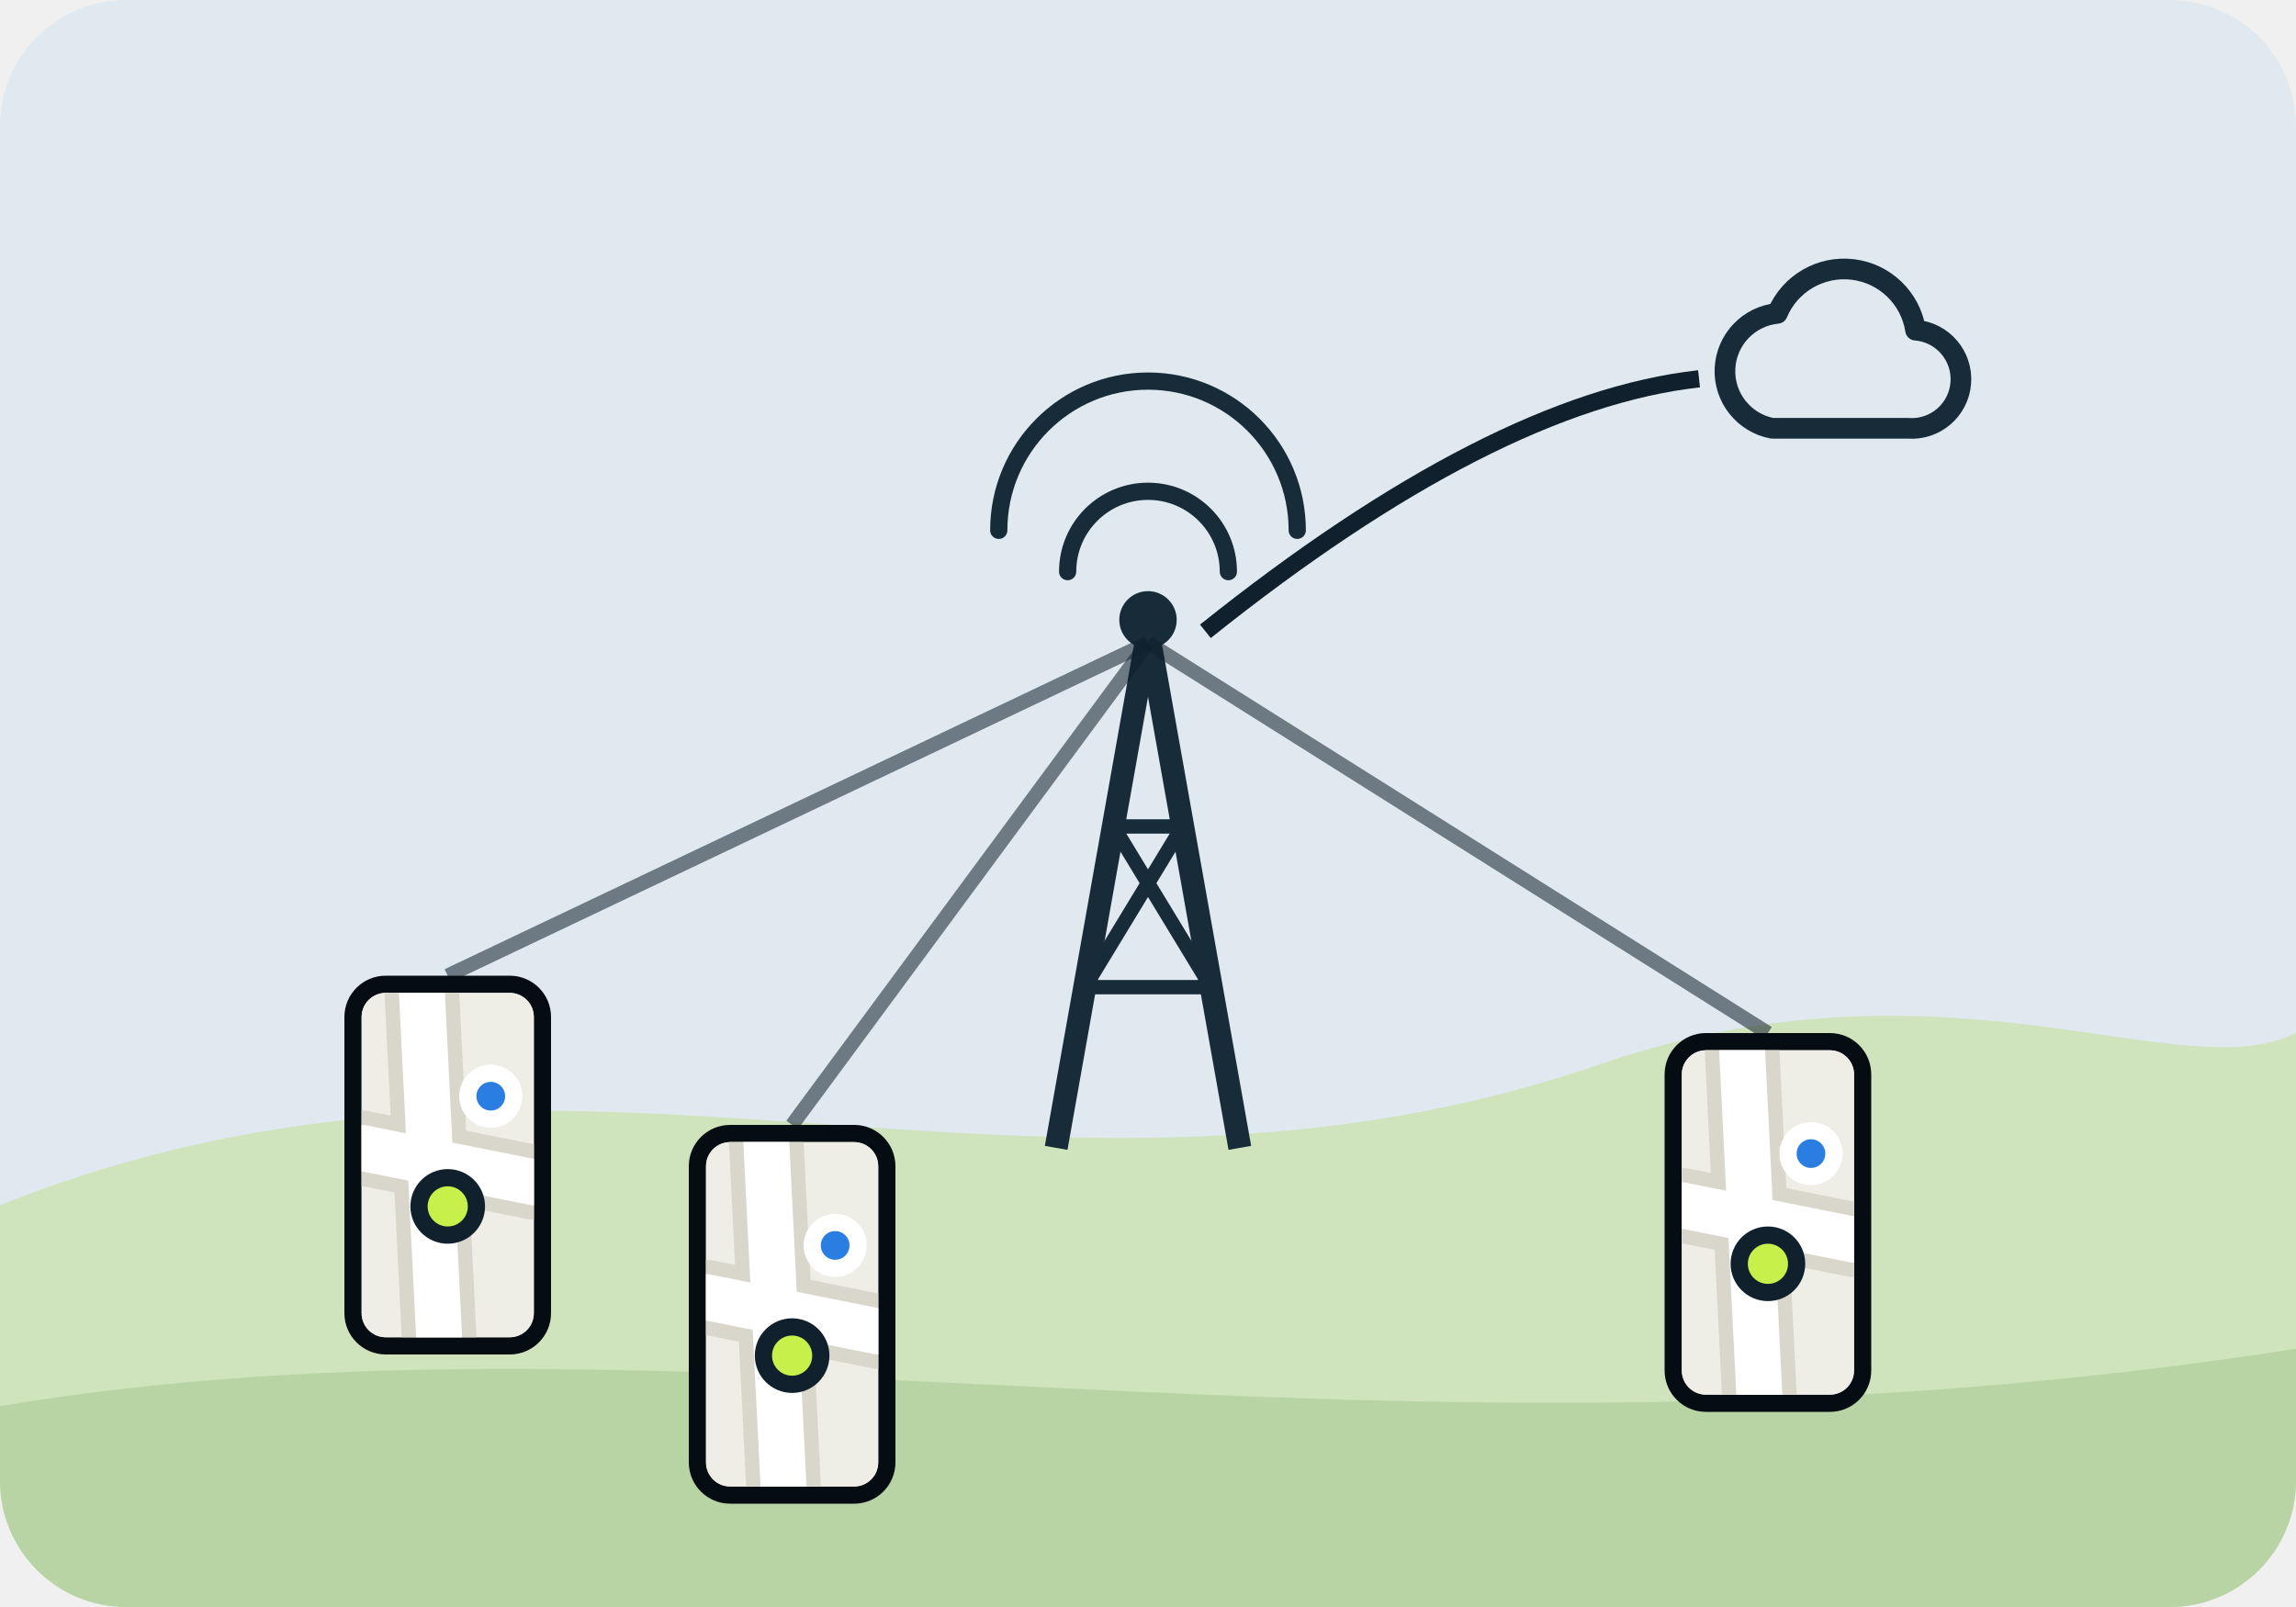
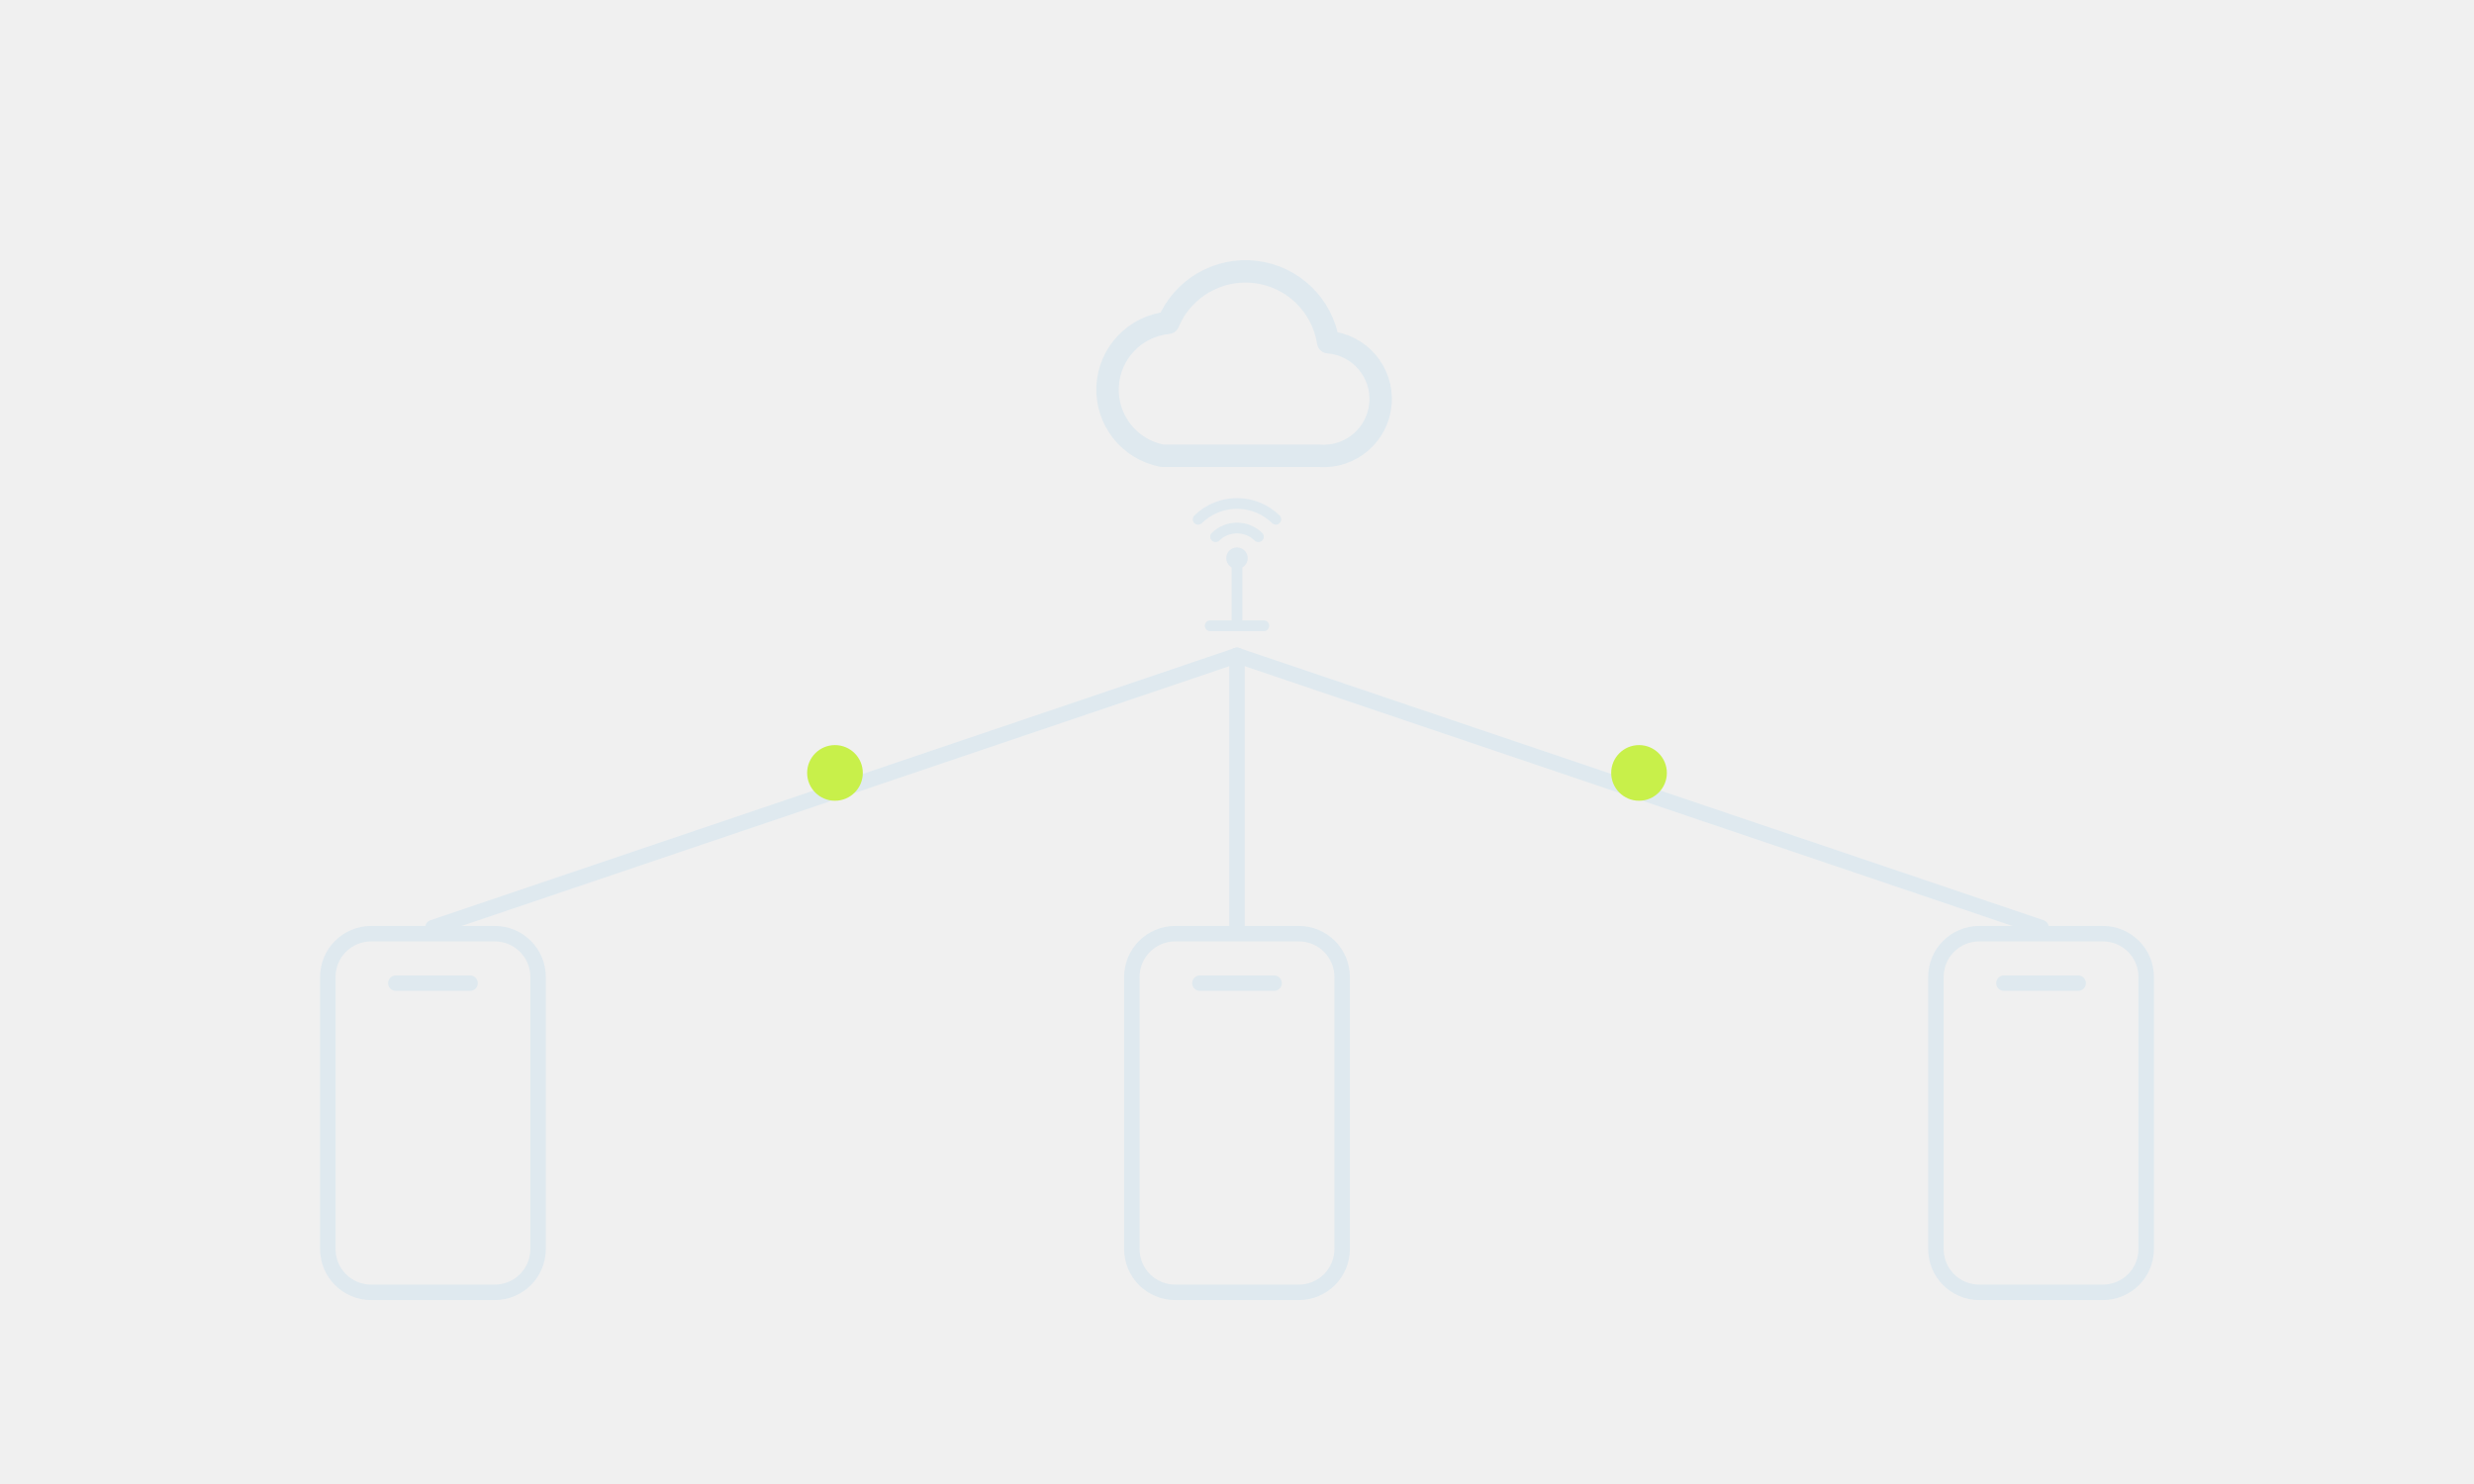
- <svg xmlns="http://www.w3.org/2000/svg" viewBox="0 0 400 280" width="400" height="280">
-   <defs>
-     <clipPath id="card1">
-       <rect width="400" height="280" rx="22" />
-     </clipPath>
-     <clipPath id="screen2">
-       <rect x="63" y="173" width="30" height="60" rx="4.2" />
-     </clipPath>
-     <clipPath id="map3">
-       <rect x="63" y="173" width="30" height="60" />
-     </clipPath>
-     <clipPath id="screen4">
-       <rect x="123" y="199" width="30" height="60" rx="4.2" />
-     </clipPath>
-     <clipPath id="map5">
-       <rect x="123" y="199" width="30" height="60" />
-     </clipPath>
-     <clipPath id="screen6">
-       <rect x="293" y="183" width="30" height="60" rx="4.2" />
-     </clipPath>
-     <clipPath id="map7">
-       <rect x="293" y="183" width="30" height="60" />
-     </clipPath>
-   </defs>
-   <g clip-path="url(#card1)">
-     <rect x="0" y="0" width="400" height="280" rx="0" fill="#dfe9ef" />
-     <path d="M0 210 C100.0 170 180.0 220 280.0 185 C340.0 165 380.0 190 400 180 V280 H0 Z" fill="#cfe3bd" />
-     <path d="M0 245 C120.0 225 240.0 260 400 235 V280 H0 Z" fill="#b9d4a4" />
-     <path d="M184 200 L200 110 L216 200" fill="none" stroke="#172b39" stroke-width="4" stroke-linejoin="round" />
-     <path d="M189 172 L211 172 M194 144 L206 144 M189 172 L206 144 M211 172 L194 144" fill="none" stroke="#172b39" stroke-width="2.5" />
-     <circle cx="200" cy="108" r="5" fill="#172b39" />
-     <path d="M186 99.6 A14 14 0 0 1 214 99.6" fill="none" stroke="#172b39" stroke-width="3" stroke-linecap="round" />
-     <path d="M174 92.4 A26 26 0 0 1 226 92.4" fill="none" stroke="#172b39" stroke-width="3" stroke-linecap="round" />
-     <g transform="translate(293.0 33.0) scale(2.25)">
-       <path d="M7 18.5h10.5a3.8 3.8 0 0 0 .6-7.6a5.6 5.6 0 0 0-10.7-1.3a4.5 4.5 0 0 0-.4 8.9z" fill="none" stroke="#172b39" stroke-width="1.6" stroke-linecap="round" stroke-linejoin="round" />
-     </g>
-     <path d="M210 110 Q260 70 296 66" fill="none" stroke="#10202c" stroke-width="3" />
-     <path d="M78 170 L200 112" fill="none" stroke="#10202c" stroke-width="2.5" stroke-opacity="0.55" />
-     <rect x="60" y="170" width="36" height="66" rx="7.2" fill="#050c12" />
-     <g clip-path="url(#screen2)">
-       <rect x="63" y="173" width="30" height="60" rx="0" fill="#eeede6" />
-       <g clip-path="url(#map3)">
-         <rect x="63" y="173" width="30" height="60" rx="0" fill="#eeede6" />
-         <path d="M63 200.0 L93 206.0" fill="none" stroke="#d9d6cc" stroke-width="13" stroke-linecap="round" />
-         <path d="M73.5 173 L76.5 233" fill="none" stroke="#d9d6cc" stroke-width="13" stroke-linecap="round" />
-         <path d="M63 200.0 L93 206.0" fill="none" stroke="#ffffff" stroke-width="8" stroke-linecap="round" />
-         <path d="M73.5 173 L76.5 233" fill="none" stroke="#ffffff" stroke-width="8" stroke-linecap="round" />
-       </g>
-       <circle cx="78.0" cy="210.2" r="5" fill="#c8f04a" stroke="#10202c" stroke-width="3" />
-       <circle cx="85.5" cy="191.0" r="4" fill="#2a7de1" stroke="#ffffff" stroke-width="3" />
-     </g>
-     <path d="M138 196 L200 112" fill="none" stroke="#10202c" stroke-width="2.5" stroke-opacity="0.55" />
-     <rect x="120" y="196" width="36" height="66" rx="7.2" fill="#050c12" />
-     <g clip-path="url(#screen4)">
-       <rect x="123" y="199" width="30" height="60" rx="0" fill="#eeede6" />
-       <g clip-path="url(#map5)">
-         <rect x="123" y="199" width="30" height="60" rx="0" fill="#eeede6" />
-         <path d="M123 226.0 L153 232.0" fill="none" stroke="#d9d6cc" stroke-width="13" stroke-linecap="round" />
-         <path d="M133.5 199 L136.5 259" fill="none" stroke="#d9d6cc" stroke-width="13" stroke-linecap="round" />
-         <path d="M123 226.0 L153 232.0" fill="none" stroke="#ffffff" stroke-width="8" stroke-linecap="round" />
-         <path d="M133.5 199 L136.5 259" fill="none" stroke="#ffffff" stroke-width="8" stroke-linecap="round" />
-       </g>
-       <circle cx="138.0" cy="236.2" r="5" fill="#c8f04a" stroke="#10202c" stroke-width="3" />
-       <circle cx="145.5" cy="217.0" r="4" fill="#2a7de1" stroke="#ffffff" stroke-width="3" />
-     </g>
-     <path d="M308 180 L200 112" fill="none" stroke="#10202c" stroke-width="2.5" stroke-opacity="0.55" />
-     <rect x="290" y="180" width="36" height="66" rx="7.2" fill="#050c12" />
-     <g clip-path="url(#screen6)">
-       <rect x="293" y="183" width="30" height="60" rx="0" fill="#eeede6" />
-       <g clip-path="url(#map7)">
-         <rect x="293" y="183" width="30" height="60" rx="0" fill="#eeede6" />
-         <path d="M293 210.0 L323 216.0" fill="none" stroke="#d9d6cc" stroke-width="13" stroke-linecap="round" />
-         <path d="M303.5 183 L306.5 243" fill="none" stroke="#d9d6cc" stroke-width="13" stroke-linecap="round" />
-         <path d="M293 210.0 L323 216.0" fill="none" stroke="#ffffff" stroke-width="8" stroke-linecap="round" />
-         <path d="M303.5 183 L306.5 243" fill="none" stroke="#ffffff" stroke-width="8" stroke-linecap="round" />
-       </g>
-       <circle cx="308.0" cy="220.2" r="5" fill="#c8f04a" stroke="#10202c" stroke-width="3" />
-       <circle cx="315.5" cy="201.0" r="4" fill="#2a7de1" stroke="#ffffff" stroke-width="3" />
-     </g>
+ <svg xmlns="http://www.w3.org/2000/svg" viewBox="0 0 400 240" width="400" height="240">
+   <g transform="translate(171.0 29.0) scale(2.4167)">
+     <path d="M7 18.5h10.5a3.8 3.8 0 0 0 .6-7.6a5.6 5.6 0 0 0-10.7-1.3a4.5 4.5 0 0 0-.4 8.9z" fill="none" stroke="#dfe9ef" stroke-width="1.5" stroke-linecap="round" stroke-linejoin="round" />
  </g>
+   <g transform="translate(187.0 79.0) scale(1.0833)">
+     <path d="M12 10.5V20.5M8 20.5h8" fill="none" stroke="#dfe9ef" stroke-width="1.6" stroke-linecap="round" stroke-linejoin="round" />
+     <path d="M8.8 7.2a4.6 4.6 0 0 1 6.4 0" fill="none" stroke="#dfe9ef" stroke-width="1.6" stroke-linecap="round" stroke-linejoin="round" />
+     <path d="M6.2 4.6a8.3 8.3 0 0 1 11.6 0" fill="none" stroke="#dfe9ef" stroke-width="1.6" stroke-linecap="round" stroke-linejoin="round" />
+     <path d="M12 8.8a1.6 1.6 0 1 1 0 3.2a1.6 1.6 0 1 1 0-3.2z" fill="#dfe9ef" />
+   </g>
+   <path d="M70 150 L200 106" fill="none" stroke="#dfe9ef" stroke-width="2.5" stroke-linecap="round" />
+   <rect x="53" y="151" width="34" height="58" rx="7" fill="none" stroke="#dfe9ef" stroke-width="2.5" />
+   <path d="M64 159 H76" fill="none" stroke="#dfe9ef" stroke-width="2.5" stroke-linecap="round" />
+   <path d="M200 150 L200 106" fill="none" stroke="#dfe9ef" stroke-width="2.5" stroke-linecap="round" />
+   <rect x="183" y="151" width="34" height="58" rx="7" fill="none" stroke="#dfe9ef" stroke-width="2.5" />
+   <path d="M194 159 H206" fill="none" stroke="#dfe9ef" stroke-width="2.5" stroke-linecap="round" />
+   <path d="M330 150 L200 106" fill="none" stroke="#dfe9ef" stroke-width="2.5" stroke-linecap="round" />
+   <rect x="313" y="151" width="34" height="58" rx="7" fill="none" stroke="#dfe9ef" stroke-width="2.5" />
+   <path d="M324 159 H336" fill="none" stroke="#dfe9ef" stroke-width="2.5" stroke-linecap="round" />
+   <circle cx="135" cy="125" r="4.5" fill="#c8f04a" />
+   <circle cx="265" cy="125" r="4.5" fill="#c8f04a" />
</svg>
